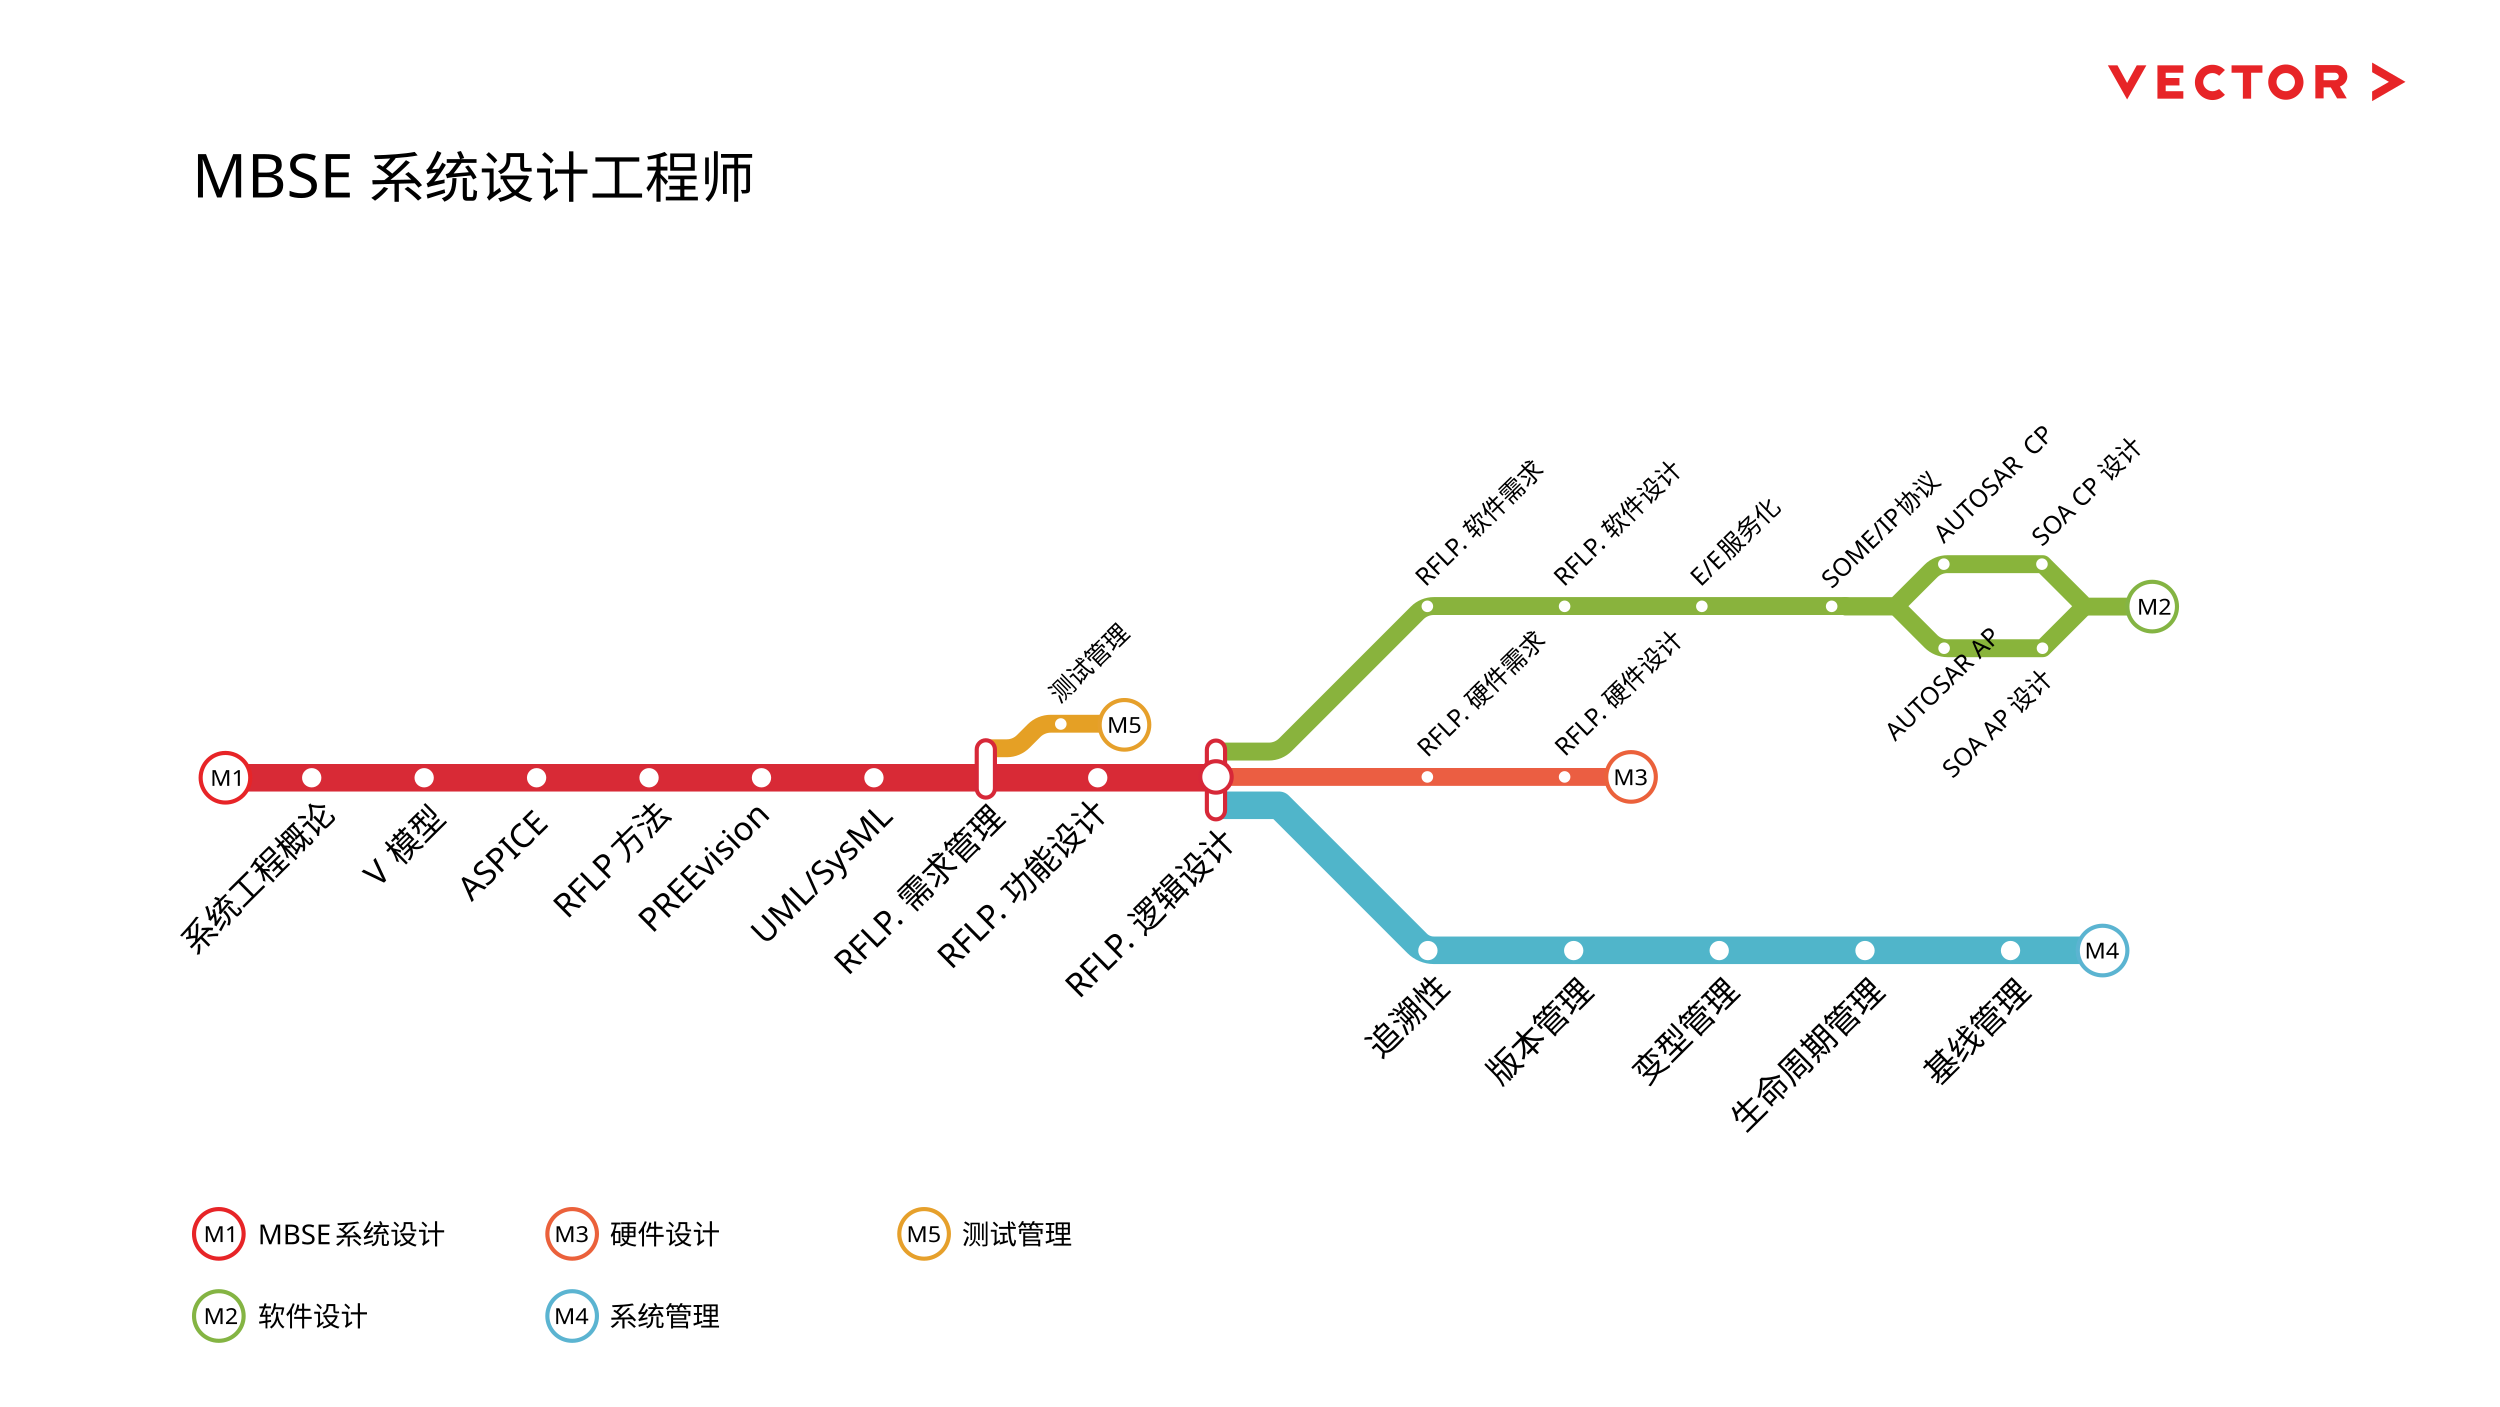
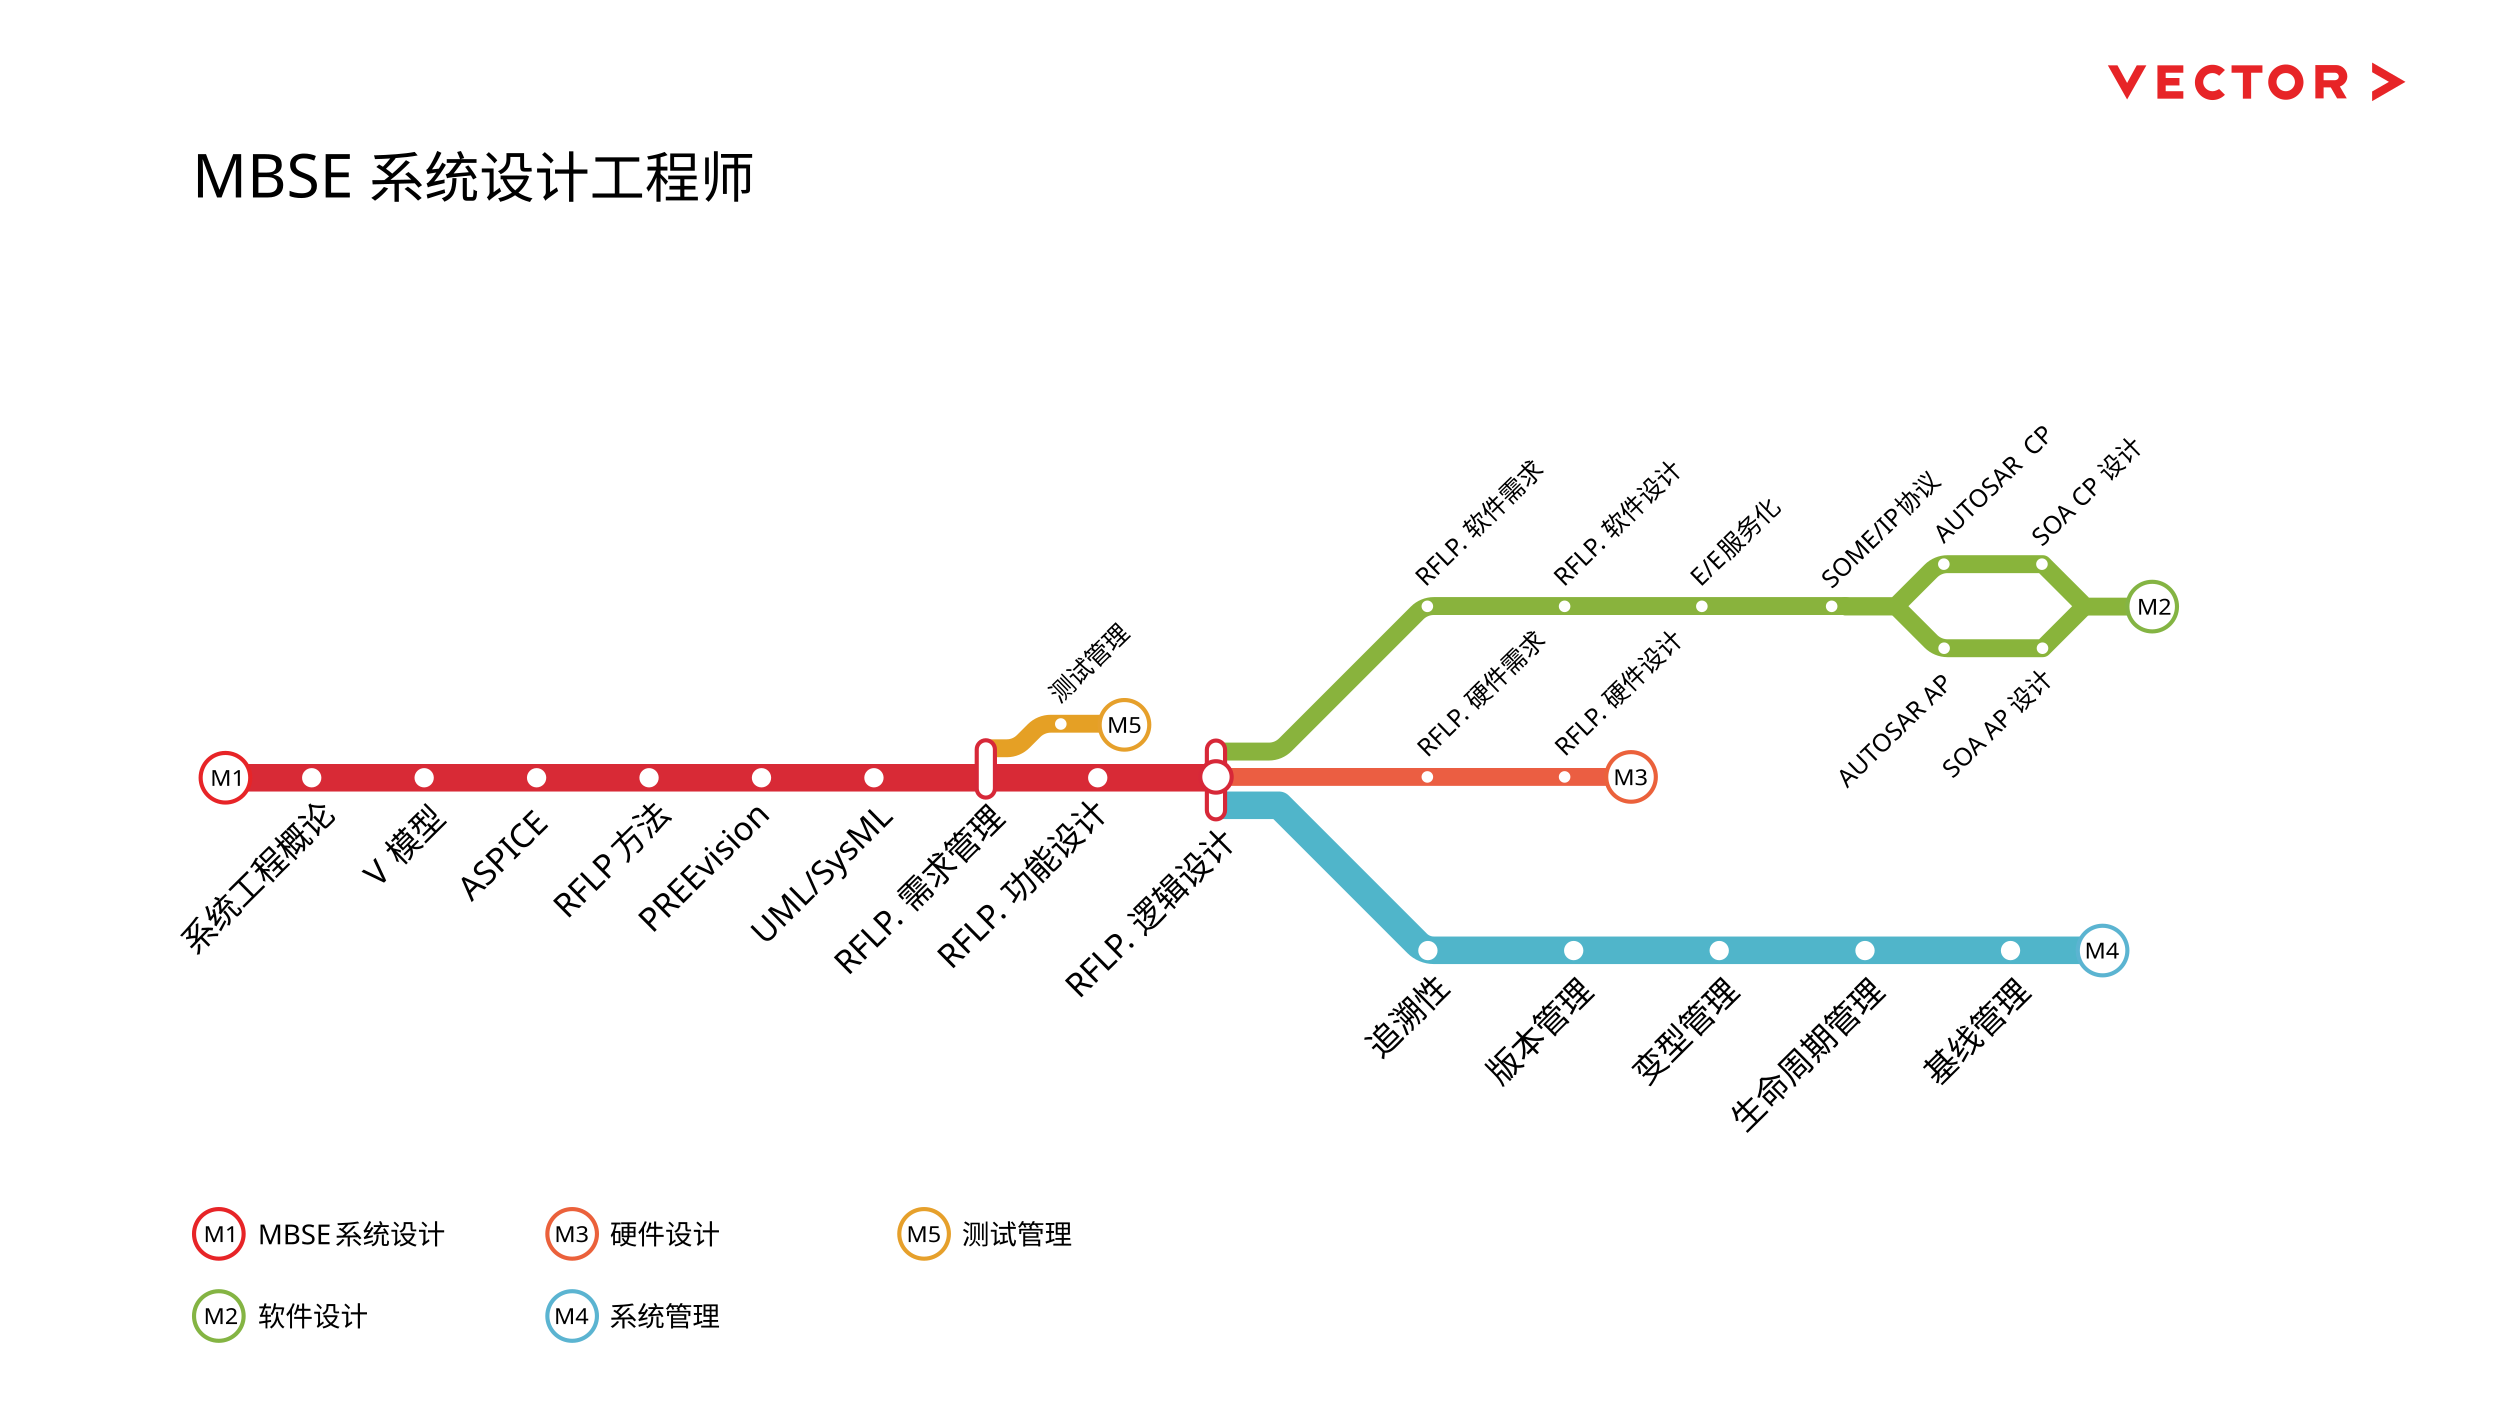
<svg xmlns="http://www.w3.org/2000/svg" version="1.1" x="0px" y="0px" viewBox="0 0 907.1 510.2" style="enable-background:new 0 0 907.1 510.2;" xml:space="preserve">
  <style type="text/css">
	.st0{fill:#FFFFFF;}
	.st1{fill:none;stroke:#D82A36;stroke-width:10;stroke-linecap:round;stroke-linejoin:round;stroke-miterlimit:10;}
	
		.st2{fill-rule:evenodd;clip-rule:evenodd;fill:none;stroke:#89B33D;stroke-width:6.5;stroke-linecap:round;stroke-linejoin:round;stroke-miterlimit:10;}
	
		.st3{fill-rule:evenodd;clip-rule:evenodd;fill:none;stroke:#EB5E42;stroke-width:6.5;stroke-linecap:round;stroke-linejoin:round;stroke-miterlimit:10;}
	.st4{fill:none;stroke:#50B5CA;stroke-width:10;stroke-linecap:round;stroke-linejoin:round;stroke-miterlimit:10;}
	.st5{fill:none;stroke:#E5A025;stroke-width:6.5;stroke-linecap:round;stroke-linejoin:round;stroke-miterlimit:10;}
	.st6{fill:none;stroke:#89B43B;stroke-width:6.5;stroke-linecap:round;stroke-linejoin:round;stroke-miterlimit:10;}
	.st7{fill:none;stroke:#89B33D;stroke-width:6.5;stroke-linecap:round;stroke-linejoin:round;stroke-miterlimit:10;}
	.st8{fill:none;stroke:#EB5E42;stroke-width:10;stroke-linecap:round;stroke-linejoin:round;stroke-miterlimit:10;}
	.st9{fill:none;stroke:#50B5CA;stroke-width:6.5;stroke-linecap:round;stroke-linejoin:round;stroke-miterlimit:10;}
	
		.st10{fill-rule:evenodd;clip-rule:evenodd;fill:none;stroke:#D82A36;stroke-width:10;stroke-linecap:round;stroke-linejoin:round;stroke-miterlimit:10;}
	.st11{fill:none;stroke:#EB5E42;stroke-width:6.5;stroke-linecap:round;stroke-linejoin:round;stroke-miterlimit:10;}
	
		.st12{fill-rule:evenodd;clip-rule:evenodd;fill:none;stroke:#50B5CA;stroke-width:6.5;stroke-linecap:round;stroke-linejoin:round;stroke-miterlimit:10;}
	
		.st13{fill-rule:evenodd;clip-rule:evenodd;fill:none;stroke:#E5A025;stroke-width:6.5;stroke-linecap:round;stroke-linejoin:round;stroke-miterlimit:10;}
	
		.st14{fill-rule:evenodd;clip-rule:evenodd;fill:none;stroke:#239B87;stroke-width:6.5;stroke-linecap:round;stroke-linejoin:round;stroke-miterlimit:10;}
	.st15{fill:none;stroke:#89B33D;stroke-width:10;stroke-linecap:round;stroke-linejoin:round;stroke-miterlimit:10;}
	.st16{fill:none;stroke:#E5A025;stroke-width:10;stroke-linecap:round;stroke-linejoin:round;stroke-miterlimit:10;}
	.st17{fill:none;stroke:#239B87;stroke-width:10;stroke-linecap:round;stroke-linejoin:round;stroke-miterlimit:10;}
	.st18{fill:none;stroke:#6A4B95;stroke-width:6.5;stroke-linecap:round;stroke-linejoin:round;stroke-miterlimit:10;}
	.st19{fill:none;stroke:#246C9C;stroke-width:6.5;stroke-linecap:round;stroke-linejoin:round;stroke-miterlimit:10;}
	.st20{fill:none;stroke:#BC4684;stroke-width:6.5;stroke-linecap:round;stroke-linejoin:round;stroke-miterlimit:10;}
	.st21{fill:none;stroke:#71181D;stroke-width:6.5;stroke-linecap:round;stroke-linejoin:round;stroke-miterlimit:10;}
	.st22{fill:none;stroke:#6B73A0;stroke-width:6.5;stroke-linecap:round;stroke-linejoin:round;stroke-miterlimit:10;}
	.st23{fill:none;stroke:#DFDB5F;stroke-width:6.5;stroke-linecap:round;stroke-linejoin:round;stroke-miterlimit:10;}
	.st24{fill:none;stroke:#239B87;stroke-width:6.5;stroke-linecap:round;stroke-linejoin:round;stroke-miterlimit:10;}
	.st25{fill:none;stroke:#6D79A7;stroke-width:6.5;stroke-linecap:round;stroke-linejoin:round;stroke-miterlimit:10;}
	.st26{display:none;}
	.st27{display:inline;opacity:0.5;fill:#DF5D42;}
	.st28{display:inline;}
	.st29{opacity:0.5;fill:#DF5D42;}
	.st30{display:inline;opacity:0.5;fill:#6C4A94;}
	.st31{display:inline;opacity:0.5;fill:#DD9C2C;}
	.st32{opacity:0.5;fill-rule:evenodd;clip-rule:evenodd;fill:#6A4A94;}
	.st33{opacity:0.5;fill-rule:evenodd;clip-rule:evenodd;fill:#E6B340;}
	.st34{display:inline;opacity:0.5;fill:#229C85;}
	.st35{opacity:0.5;fill:#229C85;}
	.st36{display:inline;opacity:0.5;fill:#89B43B;}
	.st37{opacity:0.5;fill:#DD9C2C;}
	.st38{opacity:0.5;fill:#4AACBE;}
	.st39{display:inline;fill:#FFFFFF;}
	.st40{font-family:'Inter-Regular-Adobe';}
	.st41{font-size:7px;}
	.st42{display:inline;opacity:0.5;fill:#8BB33D;}
	.st43{fill-rule:evenodd;clip-rule:evenodd;fill:#FFFFFF;stroke:#D72838;stroke-width:1.5;stroke-miterlimit:10;}
	.st44{fill-rule:evenodd;clip-rule:evenodd;fill:#FFFFFF;stroke:#4AACBE;stroke-width:1.5;stroke-miterlimit:10;}
	
		.st45{fill-rule:evenodd;clip-rule:evenodd;fill:#FFFFFF;stroke:#EB5E42;stroke-width:1.5;stroke-linecap:round;stroke-linejoin:round;stroke-miterlimit:10;}
	
		.st46{fill-rule:evenodd;clip-rule:evenodd;fill:none;stroke:#EB5E42;stroke-width:1.5;stroke-linecap:round;stroke-linejoin:round;stroke-miterlimit:10;}
	
		.st47{fill-rule:evenodd;clip-rule:evenodd;fill:#FFFFFF;stroke:#E5A025;stroke-width:1.5;stroke-linecap:round;stroke-linejoin:round;stroke-miterlimit:10;}
	.st48{fill-rule:evenodd;clip-rule:evenodd;fill:#FFFFFF;stroke:#DD9C2C;stroke-width:1.5;stroke-miterlimit:10;}
	.st49{fill-rule:evenodd;clip-rule:evenodd;fill:#FFFFFF;stroke:#6A74A1;stroke-width:1.5;stroke-miterlimit:10;}
	.st50{fill-rule:evenodd;clip-rule:evenodd;fill:#FFFFFF;stroke:#84AC3D;stroke-width:1.5;stroke-miterlimit:10;}
	
		.st51{fill-rule:evenodd;clip-rule:evenodd;fill:#FFFFFF;stroke:#50B5CA;stroke-width:1.5;stroke-linecap:round;stroke-linejoin:round;stroke-miterlimit:10;}
	.st52{fill-rule:evenodd;clip-rule:evenodd;fill:#FFFFFF;stroke:#DF5D42;stroke-width:1.5;stroke-miterlimit:10;}
	.st53{fill-rule:evenodd;clip-rule:evenodd;fill:#FFFFFF;stroke:#E72427;stroke-width:1.5;stroke-miterlimit:10;}
	.st54{fill-rule:evenodd;clip-rule:evenodd;fill:#FFFFFF;stroke:#84B443;stroke-width:1.5;stroke-miterlimit:10;}
	.st55{fill-rule:evenodd;clip-rule:evenodd;fill:#FFFFFF;stroke:#EB613B;stroke-width:1.5;stroke-miterlimit:10;}
	.st56{fill-rule:evenodd;clip-rule:evenodd;fill:#FFFFFF;stroke:#5BB4D1;stroke-width:1.5;stroke-miterlimit:10;}
	.st57{fill-rule:evenodd;clip-rule:evenodd;fill:#FFFFFF;stroke:#E6A02B;stroke-width:1.5;stroke-miterlimit:10;}
	
		.st58{fill-rule:evenodd;clip-rule:evenodd;fill:none;stroke:#239B86;stroke-width:1.5;stroke-linecap:round;stroke-linejoin:round;stroke-miterlimit:10;}
	
		.st59{fill-rule:evenodd;clip-rule:evenodd;fill:#FFFFFF;stroke:#239B86;stroke-width:1.5;stroke-linecap:round;stroke-linejoin:round;stroke-miterlimit:10;}
	.st60{font-size:8px;}
	.st61{fill:none;}
	.st62{font-size:10px;}
	.st63{font-family:'NotoSansCJKsc-Medium-GBpc-EUC-H';}
	
		.st64{fill-rule:evenodd;clip-rule:evenodd;fill:none;stroke:#6D4A94;stroke-width:1.5;stroke-linecap:round;stroke-linejoin:round;stroke-miterlimit:10;}
	
		.st65{fill-rule:evenodd;clip-rule:evenodd;fill:#FFFFFF;stroke:#6D4A94;stroke-width:1.5;stroke-linecap:round;stroke-linejoin:round;stroke-miterlimit:10;}
	.st66{fill-rule:evenodd;clip-rule:evenodd;fill:none;stroke:#2E77AE;stroke-width:1.5;stroke-miterlimit:10;}
	.st67{fill-rule:evenodd;clip-rule:evenodd;fill:#FFFFFF;stroke:#2E77AE;stroke-width:1.5;stroke-miterlimit:10;}
	
		.st68{fill-rule:evenodd;clip-rule:evenodd;fill:none;stroke:#D84D96;stroke-width:1.5;stroke-linecap:round;stroke-linejoin:round;stroke-miterlimit:22.926;}
	
		.st69{fill-rule:evenodd;clip-rule:evenodd;fill:#FFFFFF;stroke:#D84D96;stroke-width:1.5;stroke-linecap:round;stroke-linejoin:round;stroke-miterlimit:22.926;}
	
		.st70{fill-rule:evenodd;clip-rule:evenodd;fill:none;stroke:#781B1D;stroke-width:1.5;stroke-linecap:round;stroke-linejoin:round;stroke-miterlimit:10;}
	
		.st71{fill-rule:evenodd;clip-rule:evenodd;fill:#FFFFFF;stroke:#781B1D;stroke-width:1.5;stroke-linecap:round;stroke-linejoin:round;stroke-miterlimit:10;}
	.st72{fill-rule:evenodd;clip-rule:evenodd;fill:#FFFFFF;stroke:#717CAF;stroke-width:1.5;stroke-miterlimit:10;}
	
		.st73{fill-rule:evenodd;clip-rule:evenodd;fill:#FFFFFF;stroke:#F1EC5A;stroke-width:1.5;stroke-linecap:round;stroke-linejoin:round;stroke-miterlimit:22.926;}
	.st74{font-family:'NotoSansCJKsc-Regular-GBpc-EUC-H';}
	.st75{font-size:12px;}
	.st76{font-family:'NotoSansCJKsc-Bold-GBpc-EUC-H';}
	.st77{font-size:9px;}
	.st78{font-family:'ClashVectorAdobe-Medium';}
	.st79{font-size:22px;}
	.st80{font-size:20px;}
	.st81{fill:#E72427;}
</style>
  <g id="背景">
    <rect x="-8.5" y="-8.5" class="st0" width="924.1" height="527.2" />
  </g>
  <g id="线路">
    <line class="st1" x1="89.5" y1="282.2" x2="439.1" y2="282.2" />
    <path class="st2" d="M441.2,272.7h19.2c2.3,0,4.4-0.9,6-2.5l47.8-47.8c1.6-1.6,3.8-2.5,6-2.5h149.4" />
    <line class="st3" x1="441.2" y1="281.9" x2="588.2" y2="281.9" />
    <path class="st4" d="M442.3,292.2h21.8l50.1,50.1c1.6,1.6,3.8,2.5,6,2.5h235.6" />
    <path class="st5" d="M359.6,271.5h5.7c2.3,0,4.4-0.9,6-2.5l3.9-3.9c1.6-1.6,3.8-2.5,6-2.5h19.2" />
    <path class="st6" d="M669.5,220h18.3l12.8-12.8c1.6-1.6,3.8-2.5,6-2.5h34.6l15.4,15.4h22.1" />
    <path class="st6" d="M669.6,220h18.3l12.7,12.7c1.6,1.6,3.8,2.5,6,2.5h34.6l15.2-15.2" />
  </g>
  <g id="延申" class="st26">
    <path class="st36" d="M783.5,193.2h-42.2c-1.8,0-3.3,1.5-3.3,3.3s1.5,3.3,3.3,3.3h41.8c-0.4-0.9-0.6-1.8-0.6-2.8   C782.5,195.5,782.9,194.3,783.5,193.2z" />
    <g class="st28">
      <path class="st37" d="M790.6,189.8c-2.6,0-4.8,1.4-6.1,3.4h0.7c1.8,0,3.3,1.5,3.3,3.3s-1.5,3.3-3.3,3.3h-1.1    c1.1,2.5,3.6,4.2,6.5,4.2c3.9,0,7.1-3.2,7.1-7.1C797.7,192.9,794.5,189.8,790.6,189.8z" />
      <path class="st37" d="M788.5,196.4c0-1.8-1.5-3.3-3.3-3.3h-0.7c-0.6,1.1-1,2.3-1,3.7c0,1,0.2,2,0.6,2.8h1.1    C787,199.7,788.5,198.2,788.5,196.4z" />
    </g>
    <g class="st28">
      <path class="st38" d="M809.8,237.6c-2.6,0-4.8,1.4-6.1,3.4h0.7c1.8,0,3.3,1.5,3.3,3.3s-1.5,3.3-3.3,3.3h-1.1    c1.1,2.5,3.6,4.2,6.5,4.2c3.9,0,7.1-3.2,7.1-7.1C816.9,240.8,813.7,237.6,809.8,237.6z" />
      <path class="st38" d="M807.7,244.3c0-1.8-1.5-3.3-3.3-3.3h-0.7c-0.6,1.1-1,2.3-1,3.7c0,1,0.2,2,0.6,2.8h1.1    C806.3,247.5,807.7,246.1,807.7,244.3z" />
    </g>
    <path class="st36" d="M783.3,241.4h-42c-1.8,0-3.3,1.5-3.3,3.3s1.5,3.3,3.3,3.3h42c-0.5-1-0.8-2.1-0.8-3.3   C782.5,243.5,782.8,242.4,783.3,241.4z" />
    <g class="st28">
      <path class="st29" d="M790.6,237.6c-2.7,0-5.1,1.6-6.3,3.8h0.9c1.8,0,3.3,1.5,3.3,3.3s-1.5,3.3-3.3,3.3h-0.9    c1.2,2.3,3.6,3.8,6.3,3.8c3.9,0,7.1-3.2,7.1-7.1S794.5,237.6,790.6,237.6z" />
      <path class="st29" d="M788.5,244.7c0-1.8-1.5-3.3-3.3-3.3h-0.9c-0.5,1-0.8,2.1-0.8,3.2c0,1.2,0.3,2.3,0.8,3.3h0.9    C787,247.9,788.5,246.5,788.5,244.7z" />
    </g>
    <text transform="matrix(1.0644 0 0 1 785.9766 199.5316)" class="st39 st40 st41">S5</text>
    <text transform="matrix(1.0644 0 0 1 785.9766 247.5264)" class="st39 st40 st41">S3</text>
    <text transform="matrix(1.0644 0 0 1 805.2272 247.5264)" class="st39 st40 st41">S4</text>
    <path class="st42" d="M592.5,194.4h-2.7c-3.1,0-6.1,1.2-8.3,3.4l-3.9,3.9c-1,1-2.3,1.5-3.7,1.5h-5.7c-1.8,0-3.3,1.5-3.3,3.3   s1.5,3.3,3.3,3.3h5.7c3.1,0,6.1-1.2,8.3-3.4l3.9-3.9c1-1,2.3-1.5,3.7-1.5h2.1c-0.3-0.8-0.5-1.8-0.5-2.7   C591.4,196.8,591.8,195.5,592.5,194.4z" />
    <g class="st28">
      <path class="st29" d="M598,197.6c0-1.8-1.5-3.3-3.3-3.3h-1.2c-0.7,1.1-1.1,2.4-1.1,3.8c0,1,0.2,1.9,0.5,2.7h1.8    C596.5,200.9,598,199.4,598,197.6z" />
      <path class="st29" d="M599.5,191.1c-2.5,0-4.7,1.3-6,3.3h1.2c1.8,0,3.3,1.5,3.3,3.3s-1.5,3.3-3.3,3.3H593c1.1,2.6,3.6,4.4,6.5,4.4    c3.9,0,7.1-3.2,7.1-7.1C606.6,194.2,603.4,191.1,599.5,191.1z" />
    </g>
    <text transform="matrix(1.0644 0 0 1 594.7734 200.4848)" class="st39 st40 st41">S3</text>
  </g>
  <g id="站点">
    <g>
      <path class="st43" d="M441.2,297.3L441.2,297.3c-1.8,0-3.3-1.5-3.3-3.3v-22c0-1.8,1.5-3.3,3.3-3.3l0,0c1.8,0,3.3,1.5,3.3,3.3v22    C444.5,295.8,443,297.3,441.2,297.3z" />
      <circle class="st43" cx="441.2" cy="281.9" r="5.7" />
    </g>
    <path class="st43" d="M357.7,289.4L357.7,289.4c-1.8,0-3.3-1.5-3.3-3.3v-14.2c0-1.8,1.5-3.3,3.3-3.3l0,0c1.8,0,3.3,1.5,3.3,3.3V286   C361,287.9,359.5,289.4,357.7,289.4z" />
    <circle class="st0" cx="113.1" cy="282.2" r="3.5" />
    <circle class="st0" cx="153.9" cy="282.2" r="3.5" />
    <circle class="st0" cx="194.7" cy="282.2" r="3.5" />
    <circle class="st0" cx="235.5" cy="282.2" r="3.5" />
    <circle class="st0" cx="276.3" cy="282.2" r="3.5" />
    <circle class="st0" cx="317.1" cy="282.2" r="3.5" />
    <circle class="st0" cx="398.3" cy="282.2" r="3.5" />
    <circle class="st0" cx="384.9" cy="262.7" r="2.1" />
    <circle class="st0" cx="517.9" cy="220" r="2.1" />
    <circle class="st0" cx="567.7" cy="220" r="2.1" />
    <circle class="st0" cx="517.9" cy="281.9" r="2.1" />
    <circle class="st0" cx="567.7" cy="281.9" r="2.1" />
    <circle class="st0" cx="617.5" cy="220" r="2.1" />
    <circle class="st0" cx="664.6" cy="220" r="2.1" />
    <circle class="st0" cx="705.3" cy="204.7" r="2.1" />
    <circle class="st0" cx="740.9" cy="204.7" r="2.1" />
    <circle class="st0" cx="705.4" cy="235.2" r="2.1" />
    <circle class="st0" cx="741.1" cy="235.2" r="2.1" />
    <circle class="st0" cx="518.1" cy="344.9" r="3.5" />
    <circle class="st0" cx="571" cy="344.9" r="3.5" />
    <circle class="st0" cx="623.8" cy="344.9" r="3.5" />
    <circle class="st0" cx="676.7" cy="344.9" r="3.5" />
    <circle class="st0" cx="729.5" cy="344.9" r="3.5" />
  </g>
  <g id="路线名">
    <g>
      <circle class="st53" cx="79.4" cy="447.7" r="9" />
      <text transform="matrix(1.0644 0 0 1 73.8541 450.6653)" class="st40 st60">M1</text>
    </g>
    <g>
      <circle class="st53" cx="81.8" cy="282.2" r="9" />
      <text transform="matrix(1.0644 0 0 1 76.2708 285.1439)" class="st40 st60">M1</text>
    </g>
    <rect x="93.6" y="442.7" class="st61" width="70.4" height="10.1" />
    <text transform="matrix(1 0 0 1 93.5652 451.4756)">
      <tspan x="0" y="0" class="st40 st62">MBSE</tspan>
      <tspan x="28" y="0" class="st63 st62">系统设计</tspan>
    </text>
    <g>
      <circle class="st54" cx="79.4" cy="477.5" r="9" />
      <text transform="matrix(1.0644 0 0 1 73.8541 480.4153)" class="st40 st60">M2</text>
    </g>
    <g>
      <circle class="st54" cx="780.9" cy="220.1" r="9" />
      <text transform="matrix(1.0644 0 0 1 775.3615 223.0299)" class="st40 st60">M2</text>
    </g>
    <rect x="93.6" y="472.4" class="st61" width="67.4" height="10.1" />
    <text transform="matrix(1 0 0 1 93.5652 481.2256)" class="st63 st62">软件设计</text>
    <g>
      <circle class="st55" cx="207.6" cy="447.7" r="9" />
      <text transform="matrix(1.0644 0 0 1 201.1226 450.6653)" class="st40 st60">M3</text>
    </g>
    <g>
      <circle class="st55" cx="591.8" cy="281.9" r="9" />
      <text transform="matrix(1.0644 0 0 1 585.3677 284.8831)" class="st40 st60">M3</text>
    </g>
    <rect x="221.3" y="442.7" class="st61" width="101.1" height="10.1" />
    <text transform="matrix(1 0 0 1 221.2833 451.4756)" class="st63 st62">硬件设计</text>
    <g>
      <circle class="st56" cx="207.6" cy="477.5" r="9" />
      <text transform="matrix(1.0644 0 0 1 201.002 480.4153)" class="st40 st60">M4</text>
    </g>
    <g>
      <circle class="st56" cx="762.9" cy="344.9" r="9" />
      <text transform="matrix(1.0644 0 0 1 756.3428 347.7903)" class="st40 st60">M4</text>
    </g>
    <rect x="221.2" y="472.4" class="st61" width="101.1" height="10.1" />
    <text transform="matrix(1 0 0 1 221.2225 481.2256)" class="st63 st62">系统管理</text>
    <g>
      <circle class="st57" cx="335.3" cy="447.7" r="9" />
      <text transform="matrix(1.0644 0 0 1 328.8932 450.6653)" class="st40 st60">M5</text>
    </g>
    <g>
      <circle class="st57" cx="408" cy="263" r="9" />
      <text transform="matrix(1.0644 0 0 1 401.6694 265.9177)" class="st40 st60">M5</text>
    </g>
    <rect x="349" y="442.7" class="st61" width="101.1" height="10.1" />
    <text transform="matrix(1 0 0 1 349.0015 451.4756)" class="st63 st62">测试管理</text>
  </g>
  <g id="站点文字">
    <text transform="matrix(0.711 -0.7032 0.7032 0.711 71.0357 346.662)" class="st74 st75">系统工程概论</text>
    <text transform="matrix(0.711 -0.7032 0.7032 0.711 134.9529 324.6024)">
      <tspan x="0" y="0" class="st40 st75"> V</tspan>
      <tspan x="11.7" y="0" class="st76 st75"> </tspan>
      <tspan x="14.4" y="0" class="st74 st75">模型</tspan>
    </text>
    <text transform="matrix(0.711 -0.7032 0.7032 0.711 171.139 327.3534)" class="st40 st75">ASPICE</text>
    <text transform="matrix(0.711 -0.7032 0.7032 0.711 205.8477 333.7313)">
      <tspan x="0" y="0" class="st40 st75">RFLP</tspan>
      <tspan x="29.3" y="0" class="st74 st75">方法</tspan>
    </text>
    <text transform="matrix(0.711 -0.7032 0.7032 0.711 236.6922 338.9359)" class="st40 st75">PREEvision</text>
    <text transform="matrix(0.711 -0.7032 0.7032 0.711 277.5255 343.2357)" class="st40 st75">UML/SysML</text>
    <text transform="matrix(0.711 -0.7032 0.7032 0.711 307.7281 354.2885)">
      <tspan x="0" y="0" class="st40 st75">RFLP.</tspan>
      <tspan x="32.7" y="0" class="st74 st75">需求管理</tspan>
    </text>
    <text transform="matrix(0.711 -0.7032 0.7032 0.711 345.1771 352.1219)">
      <tspan x="0" y="0" class="st40 st75">RFLP.</tspan>
      <tspan x="32.7" y="0" class="st74 st75">功能设计</tspan>
    </text>
    <text transform="matrix(0.711 -0.7032 0.7032 0.711 391.5775 362.6888)">
      <tspan x="0" y="0" class="st40 st75">RFLP.</tspan>
      <tspan x="32.7" y="0" class="st74 st75">逻辑设计</tspan>
    </text>
    <text transform="matrix(0.711 -0.7032 0.7032 0.711 501.0244 384.3827)" class="st74 st75">追溯性</text>
    <text transform="matrix(0.711 -0.7032 0.7032 0.711 544.5725 394.1969)" class="st74 st75">版本管理</text>
    <text transform="matrix(0.711 -0.7032 0.7032 0.711 597.5151 394.1965)" class="st74 st75">变型管理</text>
    <text transform="matrix(0.711 -0.7032 0.7032 0.711 633.2078 411.1148)" class="st74 st75">生命周期管理</text>
    <text transform="matrix(0.711 -0.7032 0.7032 0.711 703.1947 394.3626)" class="st74 st75">基线管理</text>
    <text transform="matrix(0.7162 -0.6979 0.6979 0.7162 517.9446 275.1042)">
      <tspan x="0" y="0" class="st40 st77">RFLP.</tspan>
      <tspan x="24.5" y="0" class="st74 st77">硬件需求</tspan>
    </text>
    <text transform="matrix(0.7162 -0.6979 0.6979 0.7162 567.8538 274.7922)">
      <tspan x="0" y="0" class="st40 st77">RFLP.</tspan>
      <tspan x="24.5" y="0" class="st74 st77">硬件设计</tspan>
    </text>
    <text transform="matrix(0.7162 -0.6979 0.6979 0.7162 517.2583 213.1555)">
      <tspan x="0" y="0" class="st40 st77">RFLP.</tspan>
      <tspan x="24.5" y="0" class="st74 st77">软件需求</tspan>
    </text>
    <text transform="matrix(0.7162 -0.6979 0.6979 0.7162 567.4937 213.1555)">
      <tspan x="0" y="0" class="st40 st77">RFLP.</tspan>
      <tspan x="24.5" y="0" class="st74 st77">软件设计</tspan>
    </text>
    <text transform="matrix(0.7162 -0.6979 0.6979 0.7162 617.0513 213.1555)">
      <tspan x="0" y="0" class="st40 st77">E/E</tspan>
      <tspan x="14.1" y="0" class="st74 st77">服务化</tspan>
    </text>
    <text transform="matrix(0.7162 -0.6979 0.6979 0.7162 705.3049 197.4401)" class="st40 st77">AUTOSAR  CP</text>
    <text transform="matrix(0.7162 -0.6979 0.6979 0.7162 740.9314 198.5832)">
      <tspan x="0" y="0" class="st40 st77">SOA CP</tspan>
      <tspan x="33.7" y="0" class="st74 st77">设计</tspan>
    </text>
    <text transform="matrix(0.7162 -0.6979 0.6979 0.7162 664.6362 213.8947)">
      <tspan x="0" y="0" class="st40 st77">SOME/IP</tspan>
      <tspan x="37.6" y="0" class="st74 st77">协议</tspan>
    </text>
-     <text transform="matrix(0.7162 -0.6979 0.6979 0.7162 687.6604 269.1857)" class="st40 st77">AUTOSAR AP</text>
+     <text transform="matrix(0.7162 -0.6979 0.6979 0.7162 670.2604 286.1457)" class="st40 st77">AUTOSAR AP</text>
    <text transform="matrix(0.7162 -0.6979 0.6979 0.7162 708.4939 282.7287)">
      <tspan x="0" y="0" class="st40 st77">SOA AP</tspan>
      <tspan x="33.4" y="0" class="st74 st77">设计</tspan>
    </text>
    <text transform="matrix(0.7162 -0.6979 0.6979 0.7162 384.5209 255.4846)" class="st74 st77">测试管理</text>
  </g>
  <g id="路线序号">
</g>
  <g id="标题">
    <text transform="matrix(1 0 0 1 69.6919 71.6388)" class="st78 st79">MBSE</text>
    <text transform="matrix(1 0 0 1 133.9531 71.6388)" class="st76 st80">系统设计工程师</text>
    <g>
      <polygon class="st81" points="860.7,26.2 860.7,22.7 872.8,29.7 860.7,36.7 860.7,33.2 866.8,29.7   " />
      <path class="st81" d="M775.3,23.7l-3.5,6.4l-3.5-6.4h-3.5l7,12.4l7-12.4H775.3z M802.8,33.1c-1.9,0-3.4-1.5-3.4-3.3    s1.5-3.3,3.4-3.3c0.9,0,1.7,0.4,2.4,1l2.1-2.1c-1.1-1.1-2.7-1.9-4.5-1.9c-3.5,0-6.4,2.8-6.4,6.4s2.9,6.4,6.4,6.4    c1.7,0,3.3-0.7,4.5-1.9l-2.1-2.1C804.5,32.7,803.7,33.1,802.8,33.1L802.8,33.1z M809.7,26.4h4.1v9.4h3v-9.4h4.1v-2.7h-11.2V26.4z     M782.8,35.8h9.4v-2.7h-6.4v-2.1h5v-2.7h-5v-1.9h6.4v-2.7h-9.4V35.8z M829.4,23.4c-3.5,0-6.4,2.8-6.4,6.4c0,3.5,2.9,6.4,6.4,6.4    c3.5,0,6.4-2.8,6.4-6.4C835.7,26.2,832.9,23.4,829.4,23.4 M829.4,33.1c-1.9,0-3.4-1.5-3.4-3.3c0-1.9,1.5-3.3,3.4-3.3    c1.9,0,3.3,1.5,3.3,3.3C832.7,31.6,831.2,33.1,829.4,33.1 M851.7,27.7c0-2.2-1.8-4.1-4.1-4.1h-7.5v12.1h3v-4h2.6l2.3,4h3.5    l-2.5-4.3C850.6,30.8,851.7,29.4,851.7,27.7L851.7,27.7z M847.3,29.1h-4.2v-2.7h4.2c0.7,0,1.3,0.6,1.3,1.4    C848.6,28.5,848.1,29,847.3,29.1" />
    </g>
  </g>
</svg>
